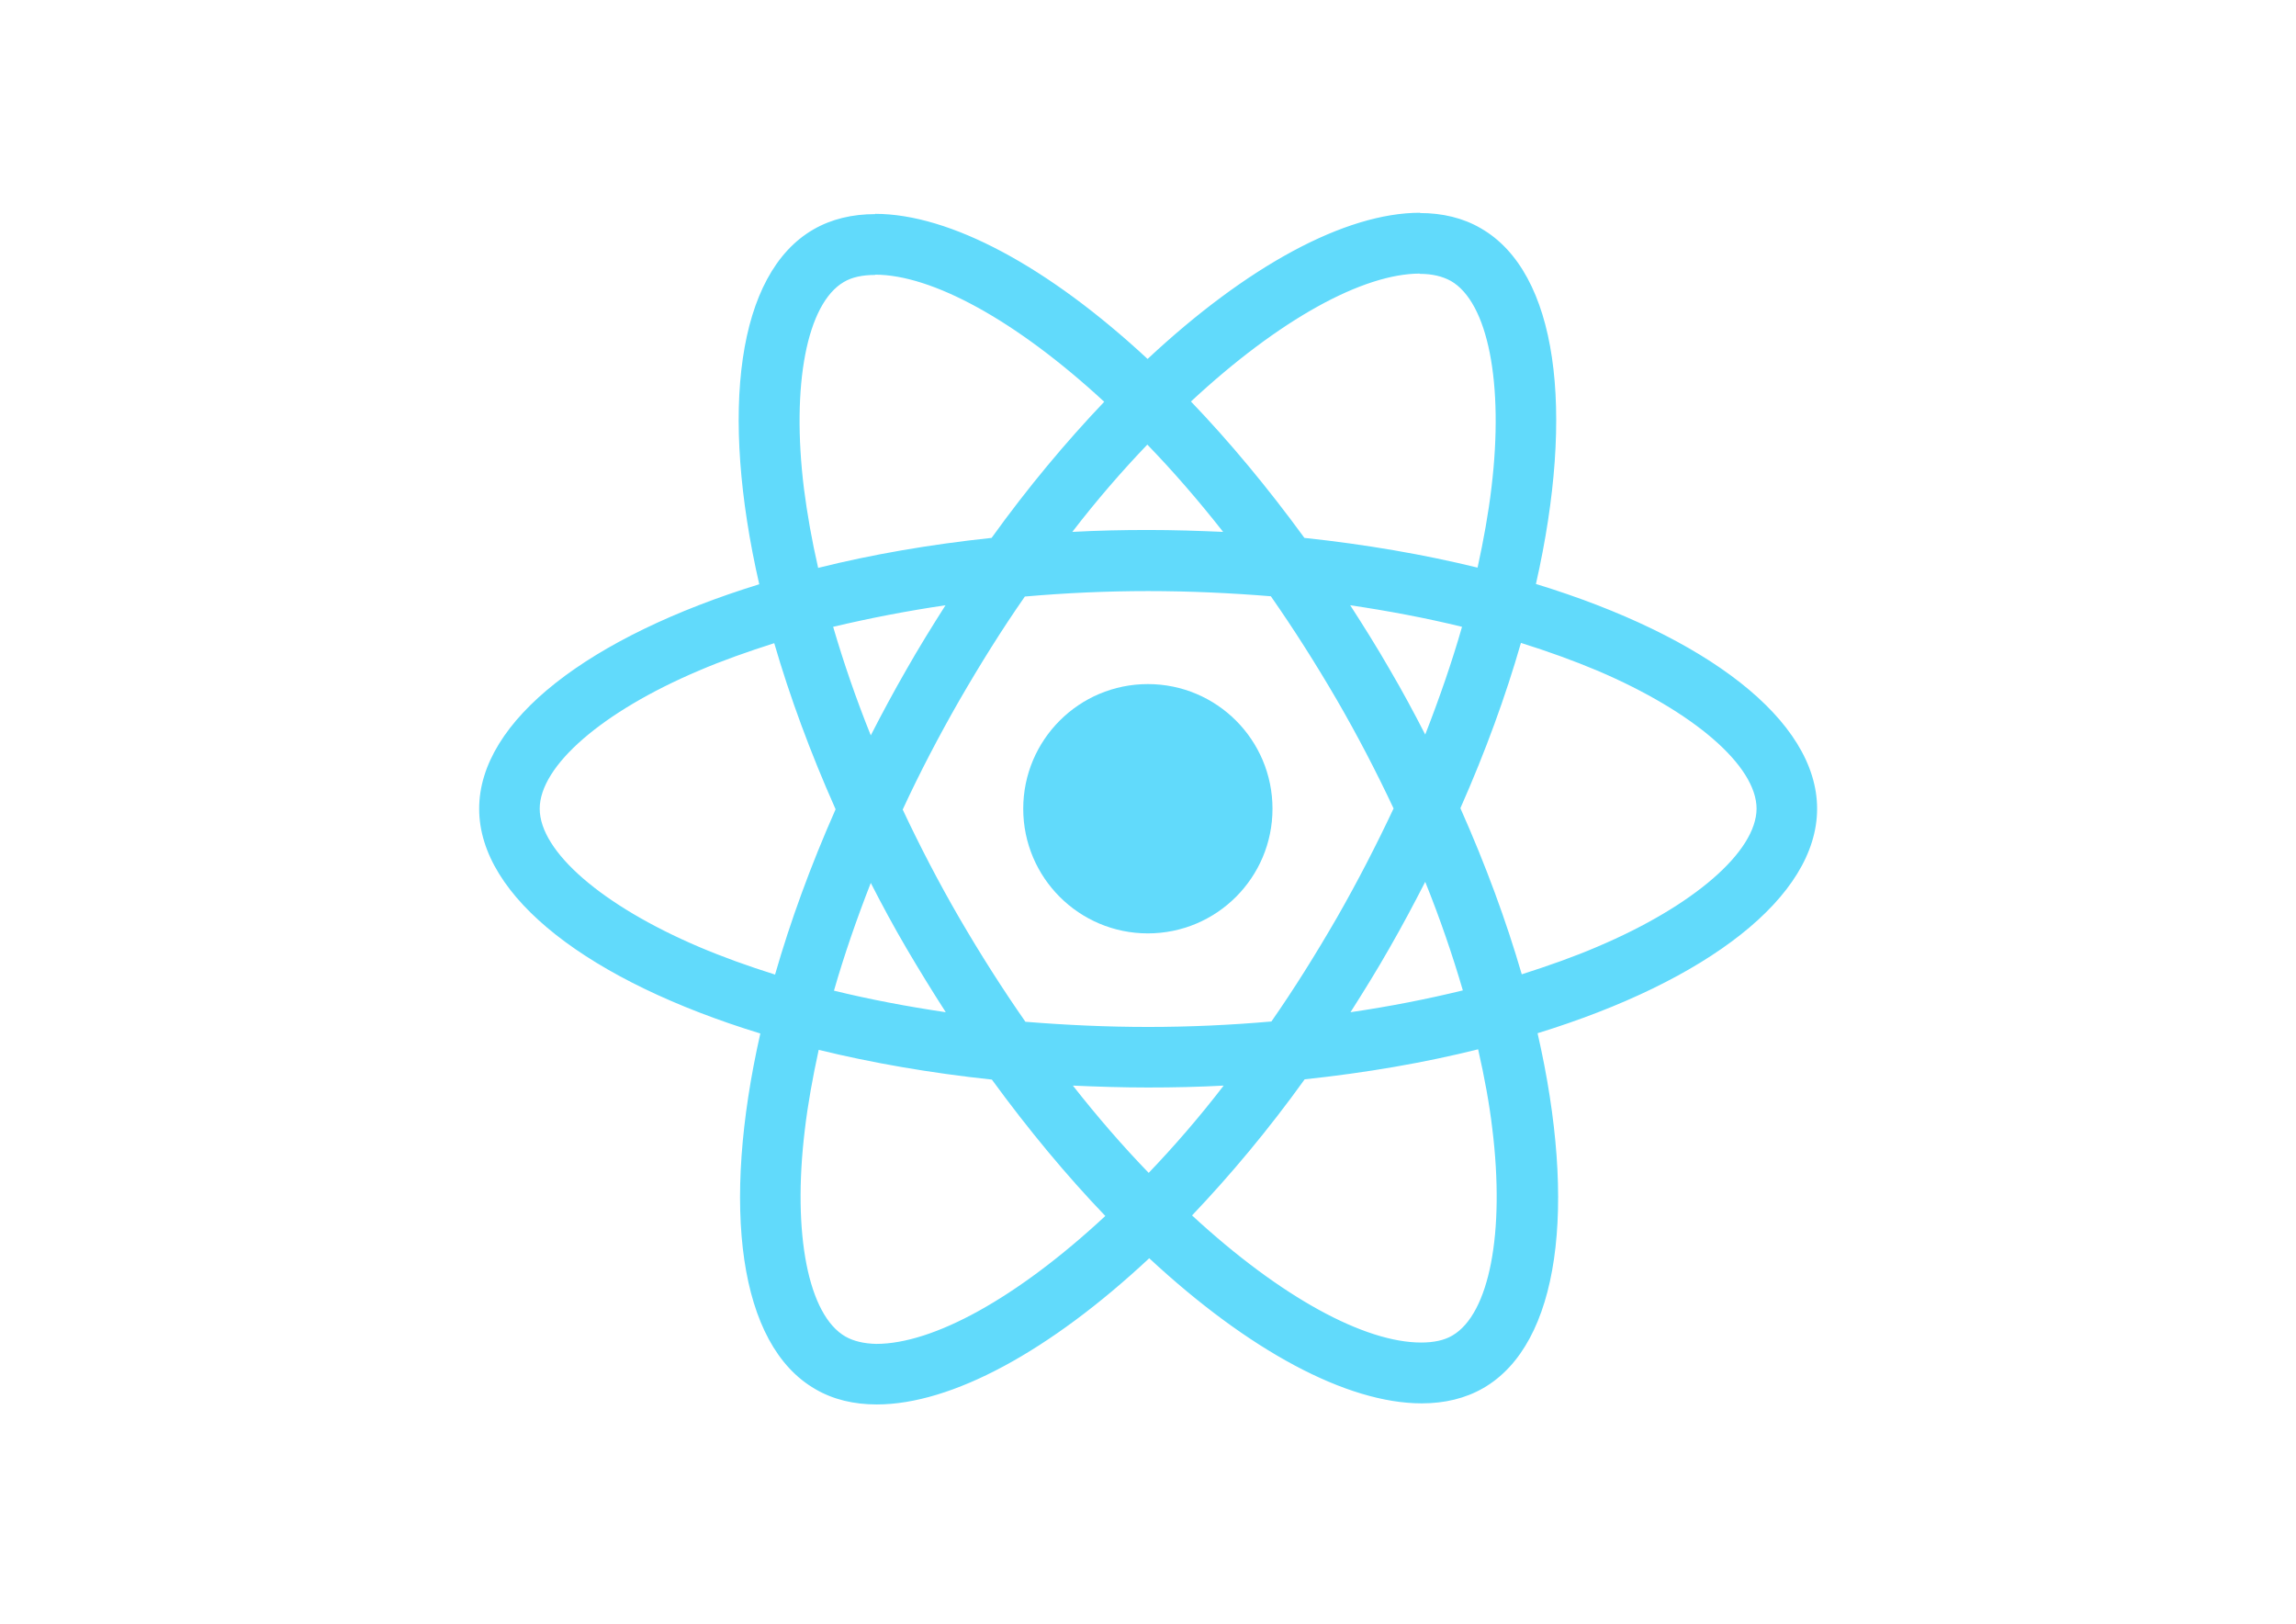
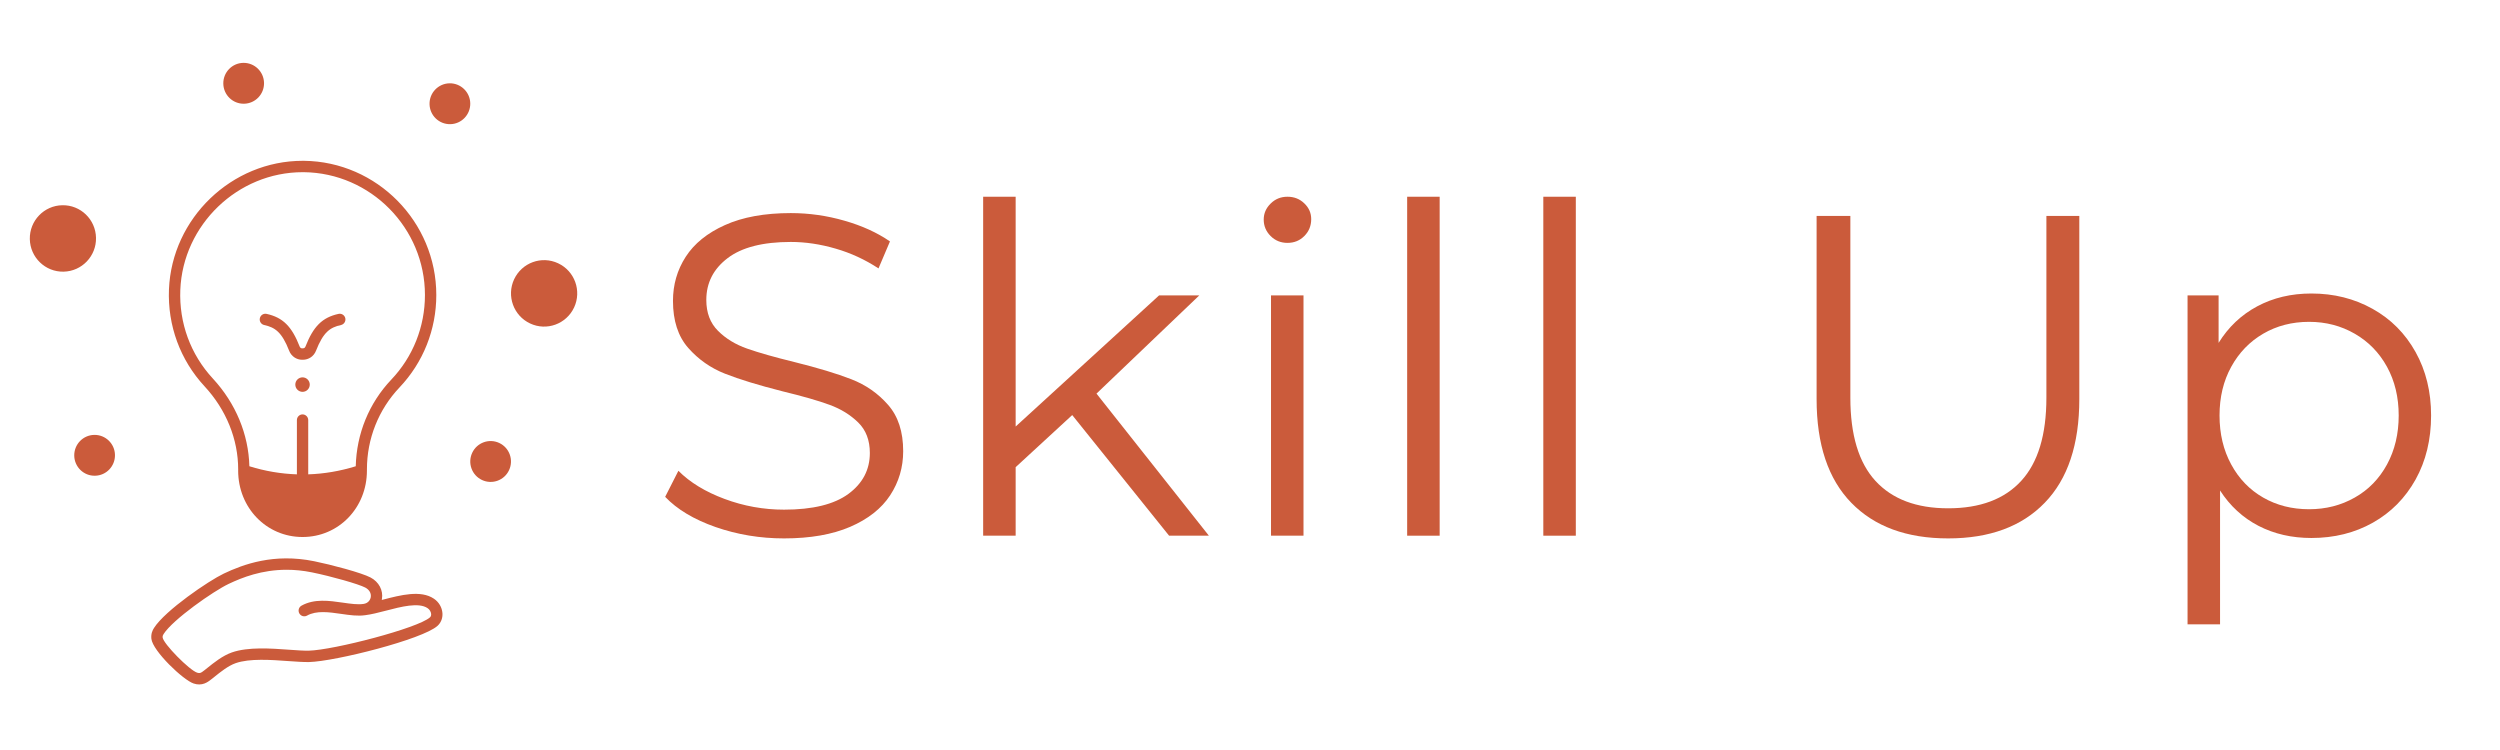
- <svg xmlns="http://www.w3.org/2000/svg" viewBox="0 0 841.9 595.3">
-   <g fill="#61DAFB">
-     <path d="M666.3 296.5c0-32.5-40.7-63.3-103.1-82.4 14.4-63.6 8-114.2-20.2-130.4-6.5-3.8-14.1-5.6-22.4-5.6v22.3c4.6 0 8.3.9 11.4 2.6 13.6 7.8 19.5 37.5 14.9 75.7-1.1 9.4-2.9 19.3-5.1 29.4-19.6-4.8-41-8.5-63.5-10.9-13.5-18.5-27.5-35.3-41.6-50 32.6-30.3 63.2-46.9 84-46.9V78c-27.5 0-63.5 19.6-99.9 53.6-36.4-33.8-72.4-53.2-99.9-53.2v22.3c20.7 0 51.4 16.5 84 46.6-14 14.7-28 31.4-41.3 49.9-22.6 2.4-44 6.1-63.6 11-2.3-10-4-19.7-5.2-29-4.7-38.2 1.1-67.9 14.6-75.8 3-1.8 6.9-2.6 11.5-2.6V78.5c-8.4 0-16 1.8-22.6 5.6-28.1 16.2-34.4 66.7-19.9 130.1-62.2 19.2-102.7 49.9-102.7 82.3 0 32.5 40.7 63.3 103.1 82.4-14.4 63.6-8 114.2 20.2 130.4 6.5 3.8 14.1 5.6 22.5 5.6 27.5 0 63.5-19.6 99.9-53.6 36.4 33.8 72.4 53.2 99.9 53.2 8.4 0 16-1.8 22.6-5.6 28.1-16.2 34.4-66.7 19.9-130.1 62-19.1 102.5-49.9 102.5-82.3zm-130.2-66.7c-3.7 12.9-8.3 26.2-13.5 39.5-4.1-8-8.4-16-13.1-24-4.6-8-9.5-15.8-14.4-23.4 14.2 2.1 27.9 4.7 41 7.9zm-45.8 106.5c-7.8 13.5-15.8 26.3-24.1 38.2-14.9 1.3-30 2-45.2 2-15.1 0-30.2-.7-45-1.9-8.3-11.9-16.4-24.6-24.2-38-7.6-13.1-14.5-26.4-20.8-39.8 6.2-13.4 13.2-26.8 20.7-39.9 7.8-13.5 15.8-26.3 24.1-38.2 14.9-1.3 30-2 45.2-2 15.1 0 30.2.7 45 1.9 8.3 11.9 16.4 24.6 24.2 38 7.6 13.1 14.5 26.4 20.8 39.8-6.3 13.4-13.2 26.8-20.7 39.9zm32.3-13c5.4 13.4 10 26.8 13.8 39.8-13.1 3.2-26.9 5.9-41.2 8 4.9-7.7 9.8-15.6 14.4-23.7 4.6-8 8.9-16.1 13-24.1zM421.2 430c-9.3-9.6-18.6-20.3-27.8-32 9 .4 18.2.7 27.5.7 9.4 0 18.7-.2 27.8-.7-9 11.7-18.3 22.4-27.5 32zm-74.4-58.9c-14.2-2.1-27.9-4.7-41-7.9 3.7-12.9 8.3-26.2 13.5-39.5 4.1 8 8.4 16 13.1 24 4.7 8 9.5 15.8 14.4 23.4zM420.7 163c9.3 9.6 18.6 20.3 27.8 32-9-.4-18.2-.7-27.5-.7-9.4 0-18.7.2-27.8.7 9-11.7 18.3-22.4 27.5-32zm-74 58.9c-4.9 7.7-9.8 15.6-14.4 23.7-4.6 8-8.9 16-13 24-5.4-13.4-10-26.8-13.8-39.8 13.1-3.1 26.9-5.8 41.2-7.9zm-90.5 125.2c-35.4-15.1-58.3-34.9-58.3-50.6 0-15.7 22.9-35.6 58.3-50.6 8.6-3.7 18-7 27.7-10.1 5.7 19.6 13.2 40 22.5 60.9-9.2 20.8-16.6 41.1-22.2 60.6-9.9-3.1-19.3-6.5-28-10.2zM310 490c-13.6-7.8-19.5-37.5-14.9-75.7 1.1-9.4 2.9-19.3 5.1-29.4 19.6 4.8 41 8.5 63.5 10.9 13.5 18.5 27.5 35.3 41.6 50-32.6 30.3-63.2 46.9-84 46.9-4.5-.1-8.3-1-11.3-2.7zm237.2-76.2c4.7 38.2-1.1 67.9-14.6 75.8-3 1.8-6.9 2.6-11.5 2.6-20.7 0-51.4-16.5-84-46.6 14-14.7 28-31.4 41.3-49.9 22.6-2.4 44-6.1 63.6-11 2.3 10.1 4.1 19.8 5.2 29.1zm38.5-66.7c-8.6 3.7-18 7-27.7 10.1-5.7-19.6-13.2-40-22.5-60.9 9.2-20.8 16.6-41.1 22.2-60.6 9.9 3.1 19.3 6.5 28.1 10.2 35.4 15.1 58.3 34.9 58.3 50.6-.1 15.7-23 35.6-58.4 50.6zM320.8 78.4z" />
-     <circle cx="420.9" cy="296.5" r="45.7" />
-     <path d="M520.5 78.1z" />
+ <svg xmlns="http://www.w3.org/2000/svg" width="375pt" zoomAndPan="magnify" viewBox="0 0 375 112.5" height="112.5pt" preserveAspectRatio="xMidYMid meet" version="1.2">
+   <defs>
+     <g />
+     <clipPath xml:id="clip1" id="clip1">
+       <path d="M 22 83 L 67 83 L 67 102.715 L 22 102.715 Z M 22 83 " />
+     </clipPath>
+     <clipPath xml:id="clip2" id="clip2">
+       <path d="M 33 9.379 L 40 9.379 L 40 16 L 33 16 Z M 33 9.379 " />
+     </clipPath>
+     <clipPath xml:id="clip3" id="clip3">
+       <path d="M 4.387 30 L 15 30 L 15 41 L 4.387 41 Z M 4.387 30 " />
+     </clipPath>
+   </defs>
+   <g xml:id="surface1" id="surface1">
+     <path style=" stroke:none;fill-rule:nonzero;fill:rgb(79.61%,35.689%,23.14%);fill-opacity:1;" d="M 58.688 56.949 C 55.352 60.469 53.48 65.066 53.363 69.938 C 50.988 70.672 48.613 71.074 46.234 71.152 L 46.234 63.016 C 46.234 62.543 45.852 62.16 45.383 62.16 C 44.914 62.16 44.535 62.543 44.535 63.016 L 44.535 71.152 C 42.148 71.074 39.773 70.672 37.406 69.938 C 37.285 65.145 35.359 60.496 31.934 56.789 C 28.582 53.172 26.848 48.445 27.047 43.477 C 27.445 33.711 35.66 25.828 45.398 25.828 C 45.453 25.828 45.516 25.828 45.578 25.828 C 55.594 25.938 63.742 34.199 63.742 44.25 C 63.742 49.008 61.949 53.52 58.688 56.949 Z M 45.594 24.121 C 45.527 24.121 45.461 24.121 45.398 24.121 C 34.754 24.121 25.781 32.73 25.344 43.406 C 25.129 48.836 27.027 54 30.684 57.949 C 33.938 61.465 35.727 65.895 35.727 70.422 L 35.727 70.543 C 35.727 70.555 35.723 70.562 35.723 70.578 C 35.723 76.168 39.965 80.551 45.383 80.551 C 50.793 80.551 55.035 76.18 55.039 70.594 C 55.039 70.59 55.039 70.59 55.039 70.586 C 55.039 70.586 55.039 70.582 55.039 70.582 L 55.039 70.422 C 55.039 65.812 56.777 61.445 59.918 58.125 C 63.48 54.375 65.445 49.449 65.445 44.25 C 65.445 33.27 56.539 24.242 45.594 24.121 " />
+     <path style=" stroke:none;fill-rule:nonzero;fill:rgb(79.61%,35.689%,23.14%);fill-opacity:1;" d="M 45.383 56.602 C 44.781 56.602 44.297 57.09 44.297 57.691 C 44.297 58.289 44.781 58.777 45.383 58.777 C 45.98 58.777 46.465 58.289 46.465 57.691 C 46.465 57.09 45.98 56.602 45.383 56.602 " />
+     <path style=" stroke:none;fill-rule:nonzero;fill:rgb(79.61%,35.689%,23.14%);fill-opacity:1;" d="M 50.781 47.082 C 48.348 47.617 47.004 48.949 45.812 52 C 45.723 52.227 45.531 52.25 45.367 52.254 C 45.246 52.266 45.047 52.227 44.957 52 C 43.77 48.953 42.422 47.617 39.988 47.082 C 39.531 46.984 39.078 47.27 38.977 47.734 C 38.875 48.195 39.168 48.652 39.629 48.754 C 41.25 49.109 42.277 49.805 43.375 52.617 C 43.691 53.438 44.469 53.965 45.32 53.965 C 45.355 53.965 45.383 53.965 45.418 53.965 C 46.305 53.965 47.078 53.438 47.398 52.617 C 48.496 49.805 49.523 49.109 51.145 48.754 C 51.605 48.652 51.895 48.195 51.797 47.734 C 51.691 47.27 51.238 46.984 50.781 47.082 " />
+     <g clip-rule="nonzero" clip-path="url(#clip1)">
+       <path style=" stroke:none;fill-rule:nonzero;fill:rgb(79.61%,35.689%,23.14%);fill-opacity:1;" d="M 43 85.465 C 39.277 85.465 36.348 86.609 34.297 87.586 C 32.012 88.668 25.93 92.926 24.539 95.109 C 24.426 95.285 24.375 95.41 24.398 95.633 C 24.52 96.574 28.391 100.516 29.574 100.902 C 29.902 101.008 30.062 100.961 30.309 100.801 C 30.496 100.68 30.785 100.445 31.121 100.176 C 32.074 99.41 33.383 98.355 34.773 97.867 C 37.219 97.008 40.648 97.262 43.398 97.461 C 44.508 97.543 45.559 97.613 46.297 97.602 C 50.086 97.508 62.715 94.215 64.492 92.605 C 64.629 92.484 64.684 92.316 64.672 92.102 C 64.648 91.77 64.438 91.422 64.137 91.223 C 62.797 90.32 60.176 91.004 57.859 91.609 C 56.754 91.895 55.707 92.164 54.793 92.277 C 53.68 92.445 52.457 92.27 51.164 92.082 C 49.348 91.82 47.465 91.547 46.055 92.34 C 45.648 92.57 45.125 92.422 44.898 92.008 C 44.668 91.594 44.816 91.078 45.227 90.848 C 47.141 89.777 49.406 90.105 51.406 90.395 C 52.574 90.562 53.676 90.723 54.543 90.586 C 54.547 90.586 54.547 90.586 54.547 90.586 C 55.227 90.48 55.543 89.992 55.613 89.574 C 55.707 88.992 55.398 88.457 54.789 88.133 C 53.801 87.613 49.762 86.461 46.789 85.855 C 45.449 85.582 44.184 85.465 43 85.465 Z M 29.879 102.668 C 29.629 102.668 29.352 102.629 29.051 102.527 C 27.484 102.02 22.91 97.652 22.707 95.82 C 22.625 95.055 22.879 94.543 23.105 94.188 C 24.781 91.559 31.312 87.109 33.566 86.039 C 36.488 84.652 41.074 82.949 47.125 84.184 C 49.672 84.699 54.23 85.91 55.578 86.621 C 56.836 87.281 57.508 88.551 57.289 89.852 C 57.281 89.898 57.27 89.949 57.262 89.996 C 57.316 89.984 57.375 89.969 57.43 89.953 C 60.098 89.258 63.113 88.473 65.086 89.805 C 65.828 90.301 66.305 91.113 66.367 91.98 C 66.418 92.715 66.148 93.402 65.629 93.875 C 63.395 95.902 50.301 99.211 46.34 99.309 C 45.508 99.32 44.473 99.25 43.277 99.164 C 40.676 98.973 37.445 98.738 35.34 99.477 C 34.219 99.871 33.043 100.82 32.184 101.512 C 31.812 101.809 31.488 102.066 31.23 102.238 C 30.914 102.438 30.473 102.668 29.879 102.668 " />
+     </g>
+     <g clip-rule="nonzero" clip-path="url(#clip2)">
+       <path style=" stroke:none;fill-rule:nonzero;fill:rgb(79.61%,35.689%,23.14%);fill-opacity:1;" d="M 39.605 12.434 C 39.637 14.129 38.297 15.527 36.609 15.559 C 34.926 15.594 33.527 14.25 33.496 12.555 C 33.461 10.863 34.805 9.461 36.488 9.43 C 38.176 9.398 39.57 10.742 39.605 12.434 " />
+     </g>
+     <path style=" stroke:none;fill-rule:nonzero;fill:rgb(79.61%,35.689%,23.14%);fill-opacity:1;" d="M 70.539 15.5 C 70.57 17.195 69.23 18.594 67.547 18.625 C 65.855 18.66 64.465 17.316 64.43 15.621 C 64.398 13.93 65.738 12.531 67.426 12.496 C 69.109 12.465 70.508 13.809 70.539 15.5 " />
+     <path style=" stroke:none;fill-rule:nonzero;fill:rgb(79.61%,35.689%,23.14%);fill-opacity:1;" d="M 76.359 70.523 C 75.648 72.055 73.832 72.719 72.301 72 C 70.773 71.285 70.113 69.461 70.828 67.926 C 71.543 66.391 73.363 65.73 74.887 66.445 C 76.418 67.164 77.074 68.988 76.359 70.523 " />
+     <path style=" stroke:none;fill-rule:nonzero;fill:rgb(79.61%,35.689%,23.14%);fill-opacity:1;" d="M 17.246 68.238 C 17.277 69.93 15.938 71.332 14.25 71.359 C 12.562 71.395 11.172 70.051 11.137 68.359 C 11.105 66.664 12.445 65.266 14.133 65.234 C 15.816 65.199 17.215 66.543 17.246 68.238 " />
+     <path style=" stroke:none;fill-rule:nonzero;fill:rgb(79.61%,35.689%,23.14%);fill-opacity:1;" d="M 86.117 46.117 C 84.953 48.609 82 49.688 79.516 48.52 C 77.027 47.355 75.957 44.387 77.117 41.895 C 78.281 39.402 81.238 38.324 83.719 39.492 C 86.207 40.656 87.277 43.625 86.117 46.117 " />
+     <g clip-rule="nonzero" clip-path="url(#clip3)">
+       <path style=" stroke:none;fill-rule:nonzero;fill:rgb(79.61%,35.689%,23.14%);fill-opacity:1;" d="M 14.402 35.672 C 14.457 38.418 12.277 40.695 9.535 40.75 C 6.793 40.805 4.527 38.617 4.473 35.863 C 4.418 33.113 6.602 30.836 9.344 30.785 C 12.086 30.73 14.348 32.918 14.402 35.672 " />
+     </g>
+     <g style="fill:rgb(79.61%,35.689%,23.14%);fill-opacity:1;">
+       <g transform="translate(96.55533, 80.35415)">
+         <path style="stroke:none;" d="M 21.047 0.406 C 17.473 0.406 14.051 -0.16 10.781 -1.297 C 7.52 -2.441 5 -3.953 3.219 -5.828 L 5.203 -9.734 C 6.941 -7.992 9.25 -6.586 12.125 -5.516 C 15.008 -4.441 17.984 -3.906 21.047 -3.906 C 25.336 -3.906 28.555 -4.691 30.703 -6.266 C 32.848 -7.848 33.922 -9.895 33.922 -12.406 C 33.922 -14.32 33.336 -15.848 32.172 -16.984 C 31.004 -18.129 29.578 -19.008 27.891 -19.625 C 26.203 -20.25 23.848 -20.926 20.828 -21.656 C 17.223 -22.57 14.348 -23.453 12.203 -24.297 C 10.055 -25.141 8.219 -26.426 6.688 -28.156 C 5.156 -29.895 4.391 -32.25 4.391 -35.219 C 4.391 -37.645 5.023 -39.848 6.297 -41.828 C 7.578 -43.816 9.539 -45.406 12.188 -46.594 C 14.844 -47.789 18.133 -48.391 22.062 -48.391 C 24.801 -48.391 27.484 -48.008 30.109 -47.25 C 32.742 -46.5 35.02 -45.461 36.938 -44.141 L 35.219 -40.094 C 33.207 -41.414 31.062 -42.406 28.781 -43.062 C 26.5 -43.727 24.258 -44.062 22.062 -44.062 C 17.863 -44.062 14.703 -43.25 12.578 -41.625 C 10.453 -40.008 9.391 -37.922 9.391 -35.359 C 9.391 -33.441 9.973 -31.898 11.141 -30.734 C 12.305 -29.566 13.766 -28.676 15.516 -28.062 C 17.273 -27.445 19.641 -26.773 22.609 -26.047 C 26.129 -25.172 28.973 -24.312 31.141 -23.469 C 33.316 -22.625 35.156 -21.344 36.656 -19.625 C 38.164 -17.914 38.922 -15.598 38.922 -12.672 C 38.922 -10.254 38.27 -8.051 36.969 -6.062 C 35.664 -4.07 33.664 -2.492 30.969 -1.328 C 28.281 -0.172 24.973 0.406 21.047 0.406 Z M 21.047 0.406 " />
+       </g>
+     </g>
+     <g style="fill:rgb(79.61%,35.689%,23.14%);fill-opacity:1;">
+       <g transform="translate(140.6921, 80.35415)">
+         <path style="stroke:none;" d="M 20.141 -18.094 L 11.656 -10.281 L 11.656 0 L 6.781 0 L 6.781 -50.844 L 11.656 -50.844 L 11.656 -16.375 L 33.172 -36.047 L 39.203 -36.047 L 23.781 -21.312 L 40.641 0 L 34.672 0 Z M 20.141 -18.094 " />
+       </g>
+     </g>
+     <g style="fill:rgb(79.61%,35.689%,23.14%);fill-opacity:1;">
+       <g transform="translate(183.8694, 80.35415)">
+         <path style="stroke:none;" d="M 6.781 -36.047 L 11.656 -36.047 L 11.656 0 L 6.781 0 Z M 9.25 -43.922 C 8.25 -43.922 7.406 -44.266 6.719 -44.953 C 6.031 -45.641 5.688 -46.461 5.688 -47.422 C 5.688 -48.336 6.031 -49.133 6.719 -49.812 C 7.406 -50.5 8.25 -50.844 9.25 -50.844 C 10.258 -50.844 11.102 -50.508 11.781 -49.844 C 12.469 -49.188 12.812 -48.398 12.812 -47.484 C 12.812 -46.484 12.469 -45.641 11.781 -44.953 C 11.102 -44.266 10.258 -43.922 9.25 -43.922 Z M 9.25 -43.922 " />
+       </g>
+     </g>
+     <g style="fill:rgb(79.61%,35.689%,23.14%);fill-opacity:1;">
+       <g transform="translate(204.293, 80.35415)">
+         <path style="stroke:none;" d="M 6.781 -50.844 L 11.656 -50.844 L 11.656 0 L 6.781 0 Z M 6.781 -50.844 " />
+       </g>
+     </g>
+     <g style="fill:rgb(79.61%,35.689%,23.14%);fill-opacity:1;">
+       <g transform="translate(224.7166, 80.35415)">
+         <path style="stroke:none;" d="M 6.781 -50.844 L 11.656 -50.844 L 11.656 0 L 6.781 0 Z M 6.781 -50.844 " />
+       </g>
+     </g>
+     <g style="fill:rgb(79.61%,35.689%,23.14%);fill-opacity:1;">
+       <g transform="translate(245.1403, 80.35415)">
+         <path style="stroke:none;" d="" />
+       </g>
+     </g>
+     <g style="fill:rgb(79.61%,35.689%,23.14%);fill-opacity:1;">
+       <g transform="translate(265.0842, 80.35415)">
+         <path style="stroke:none;" d="M 27.141 0.406 C 20.922 0.406 16.078 -1.375 12.609 -4.938 C 9.141 -8.5 7.406 -13.68 7.406 -20.484 L 7.406 -47.969 L 12.469 -47.969 L 12.469 -20.703 C 12.469 -15.117 13.723 -10.957 16.234 -8.219 C 18.754 -5.477 22.391 -4.109 27.141 -4.109 C 31.93 -4.109 35.582 -5.477 38.094 -8.219 C 40.613 -10.957 41.875 -15.117 41.875 -20.703 L 41.875 -47.969 L 46.812 -47.969 L 46.812 -20.484 C 46.812 -13.68 45.082 -8.5 41.625 -4.938 C 38.176 -1.375 33.348 0.406 27.141 0.406 Z M 27.141 0.406 " />
+       </g>
+     </g>
+     <g style="fill:rgb(79.61%,35.689%,23.14%);fill-opacity:1;">
+       <g transform="translate(321.3517, 80.35415)">
+         <path style="stroke:none;" d="M 25.359 -36.328 C 28.734 -36.328 31.789 -35.562 34.531 -34.031 C 37.281 -32.5 39.43 -30.336 40.984 -27.547 C 42.535 -24.766 43.312 -21.594 43.312 -18.031 C 43.312 -14.414 42.535 -11.211 40.984 -8.422 C 39.43 -5.641 37.297 -3.484 34.578 -1.953 C 31.859 -0.422 28.785 0.344 25.359 0.344 C 22.43 0.344 19.789 -0.258 17.438 -1.469 C 15.082 -2.688 13.156 -4.457 11.656 -6.781 L 11.656 13.297 L 6.781 13.297 L 6.781 -36.047 L 11.438 -36.047 L 11.438 -28.922 C 12.906 -31.297 14.836 -33.125 17.234 -34.406 C 19.629 -35.688 22.336 -36.328 25.359 -36.328 Z M 25.016 -3.969 C 27.523 -3.969 29.805 -4.551 31.859 -5.719 C 33.922 -6.883 35.535 -8.539 36.703 -10.688 C 37.867 -12.832 38.453 -15.281 38.453 -18.031 C 38.453 -20.77 37.867 -23.203 36.703 -25.328 C 35.535 -27.453 33.922 -29.109 31.859 -30.297 C 29.805 -31.484 27.523 -32.078 25.016 -32.078 C 22.453 -32.078 20.156 -31.484 18.125 -30.297 C 16.094 -29.109 14.492 -27.453 13.328 -25.328 C 12.16 -23.203 11.578 -20.77 11.578 -18.031 C 11.578 -15.281 12.16 -12.832 13.328 -10.688 C 14.492 -8.539 16.094 -6.883 18.125 -5.719 C 20.156 -4.551 22.453 -3.969 25.016 -3.969 Z M 25.016 -3.969 " />
+       </g>
+     </g>
  </g>
</svg>
